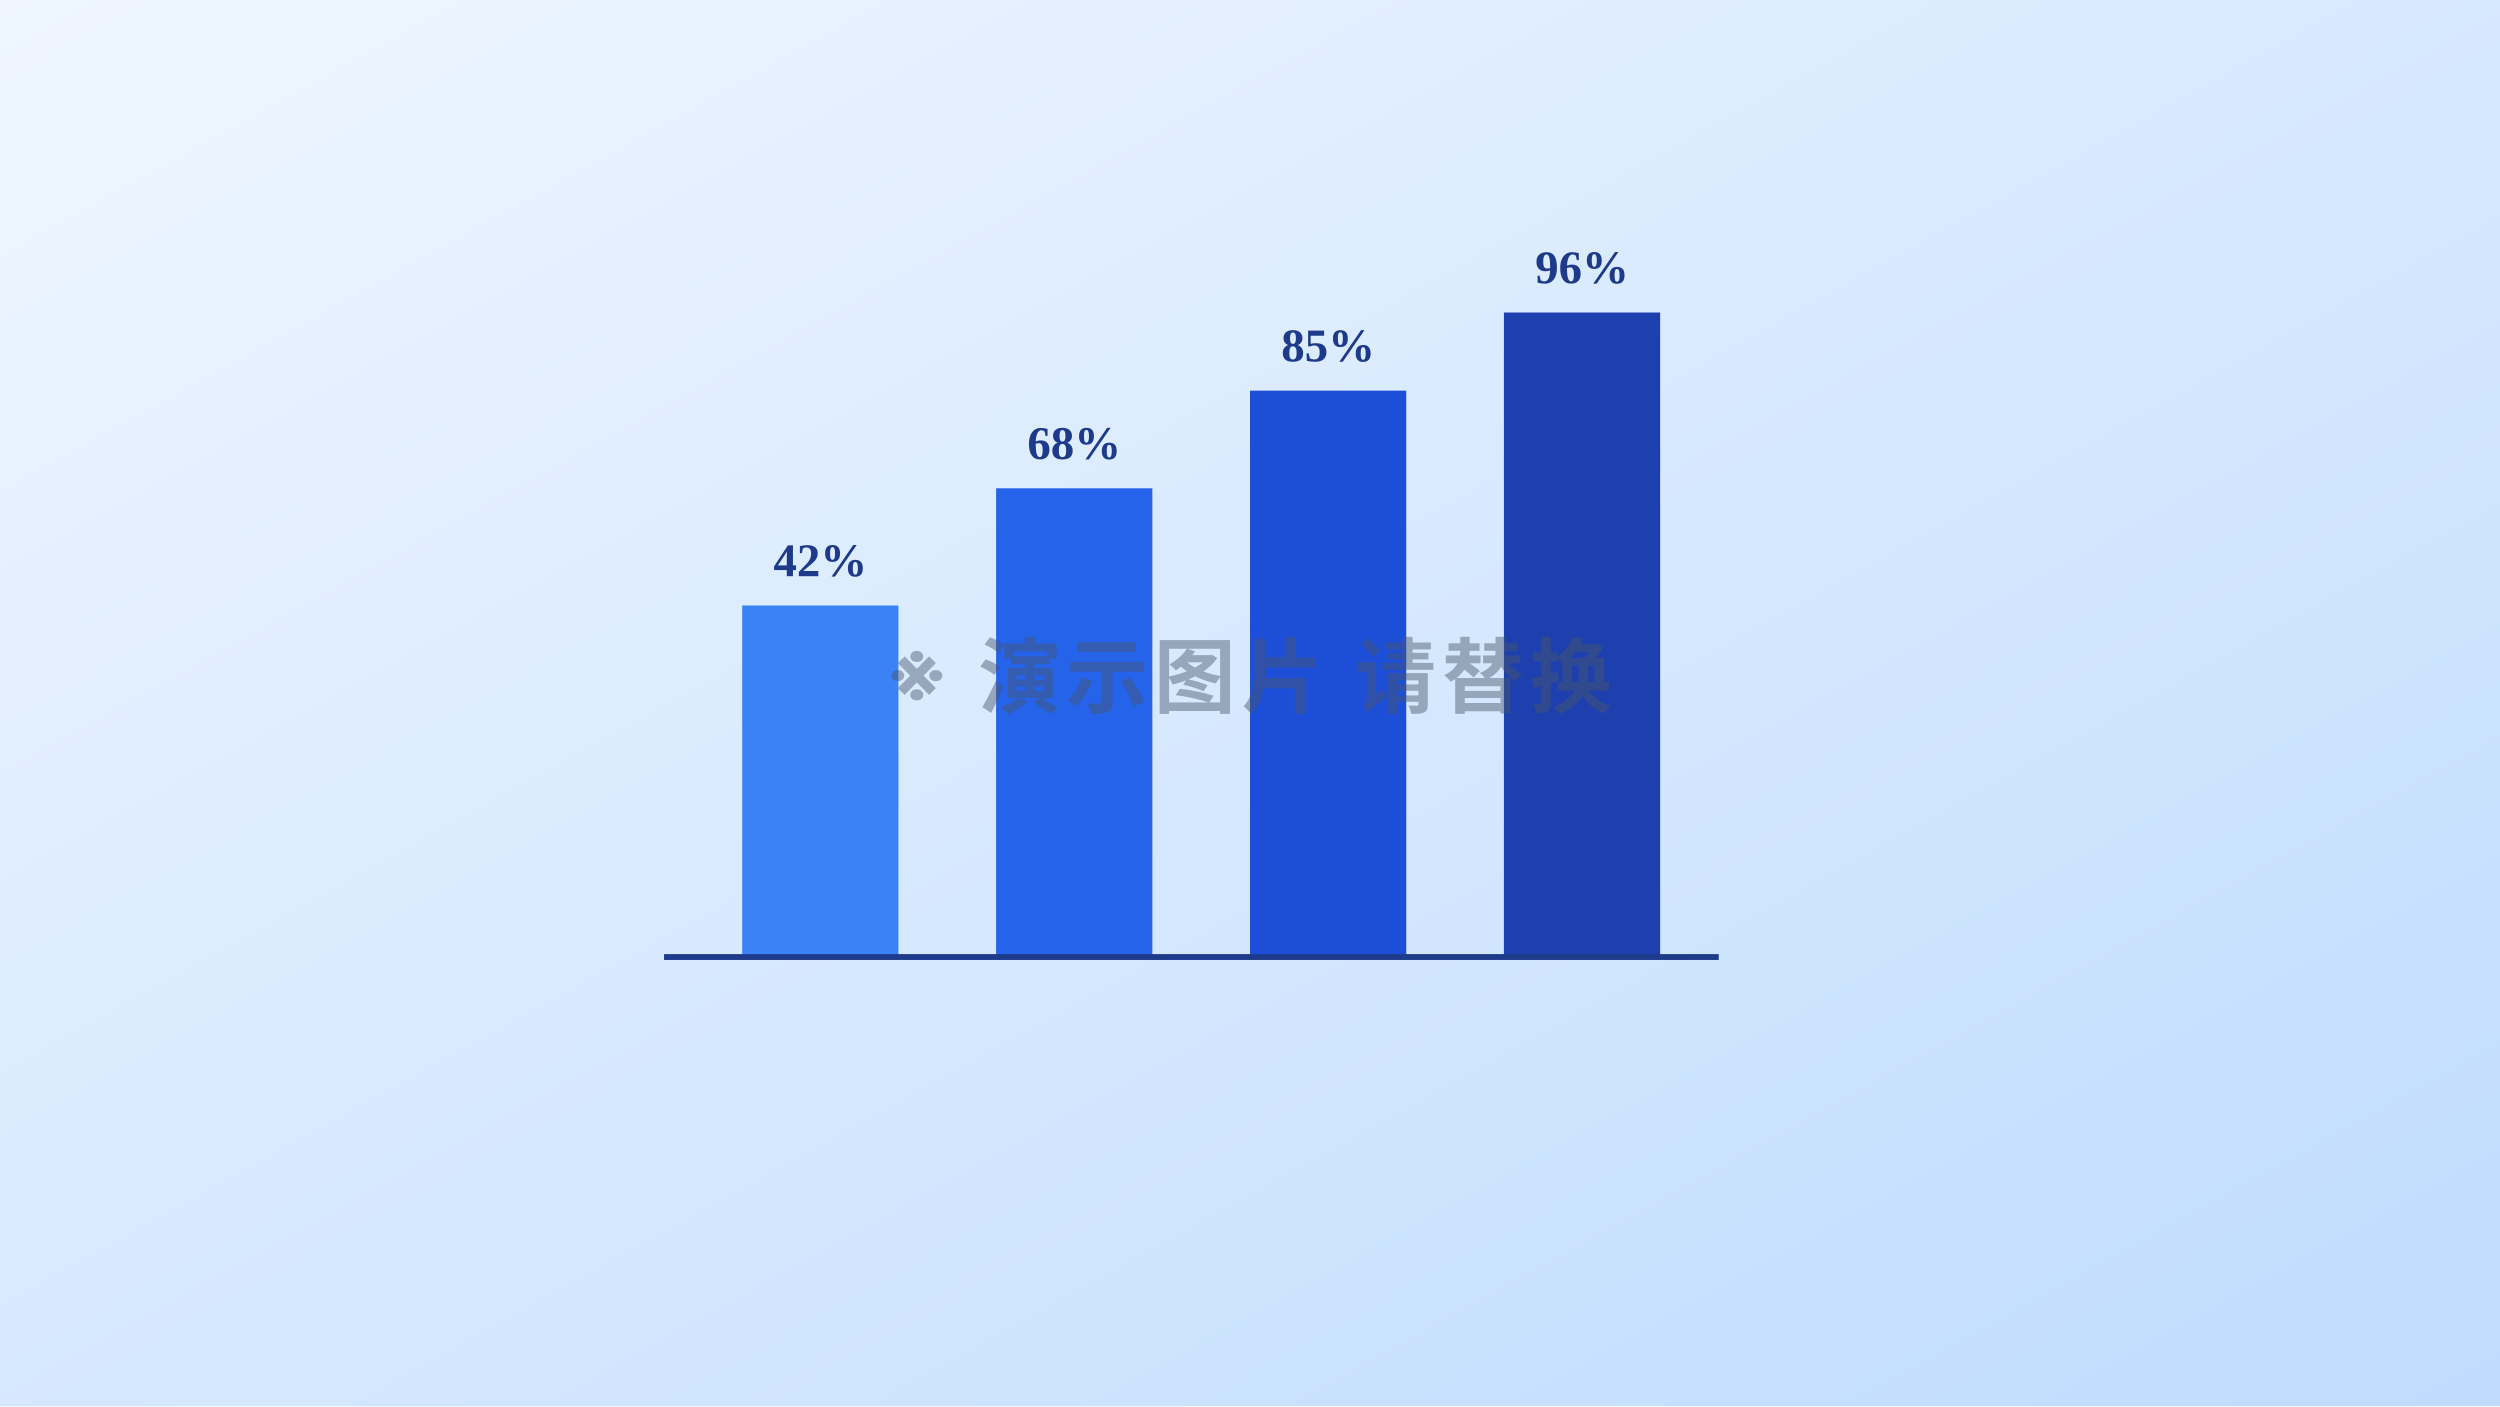
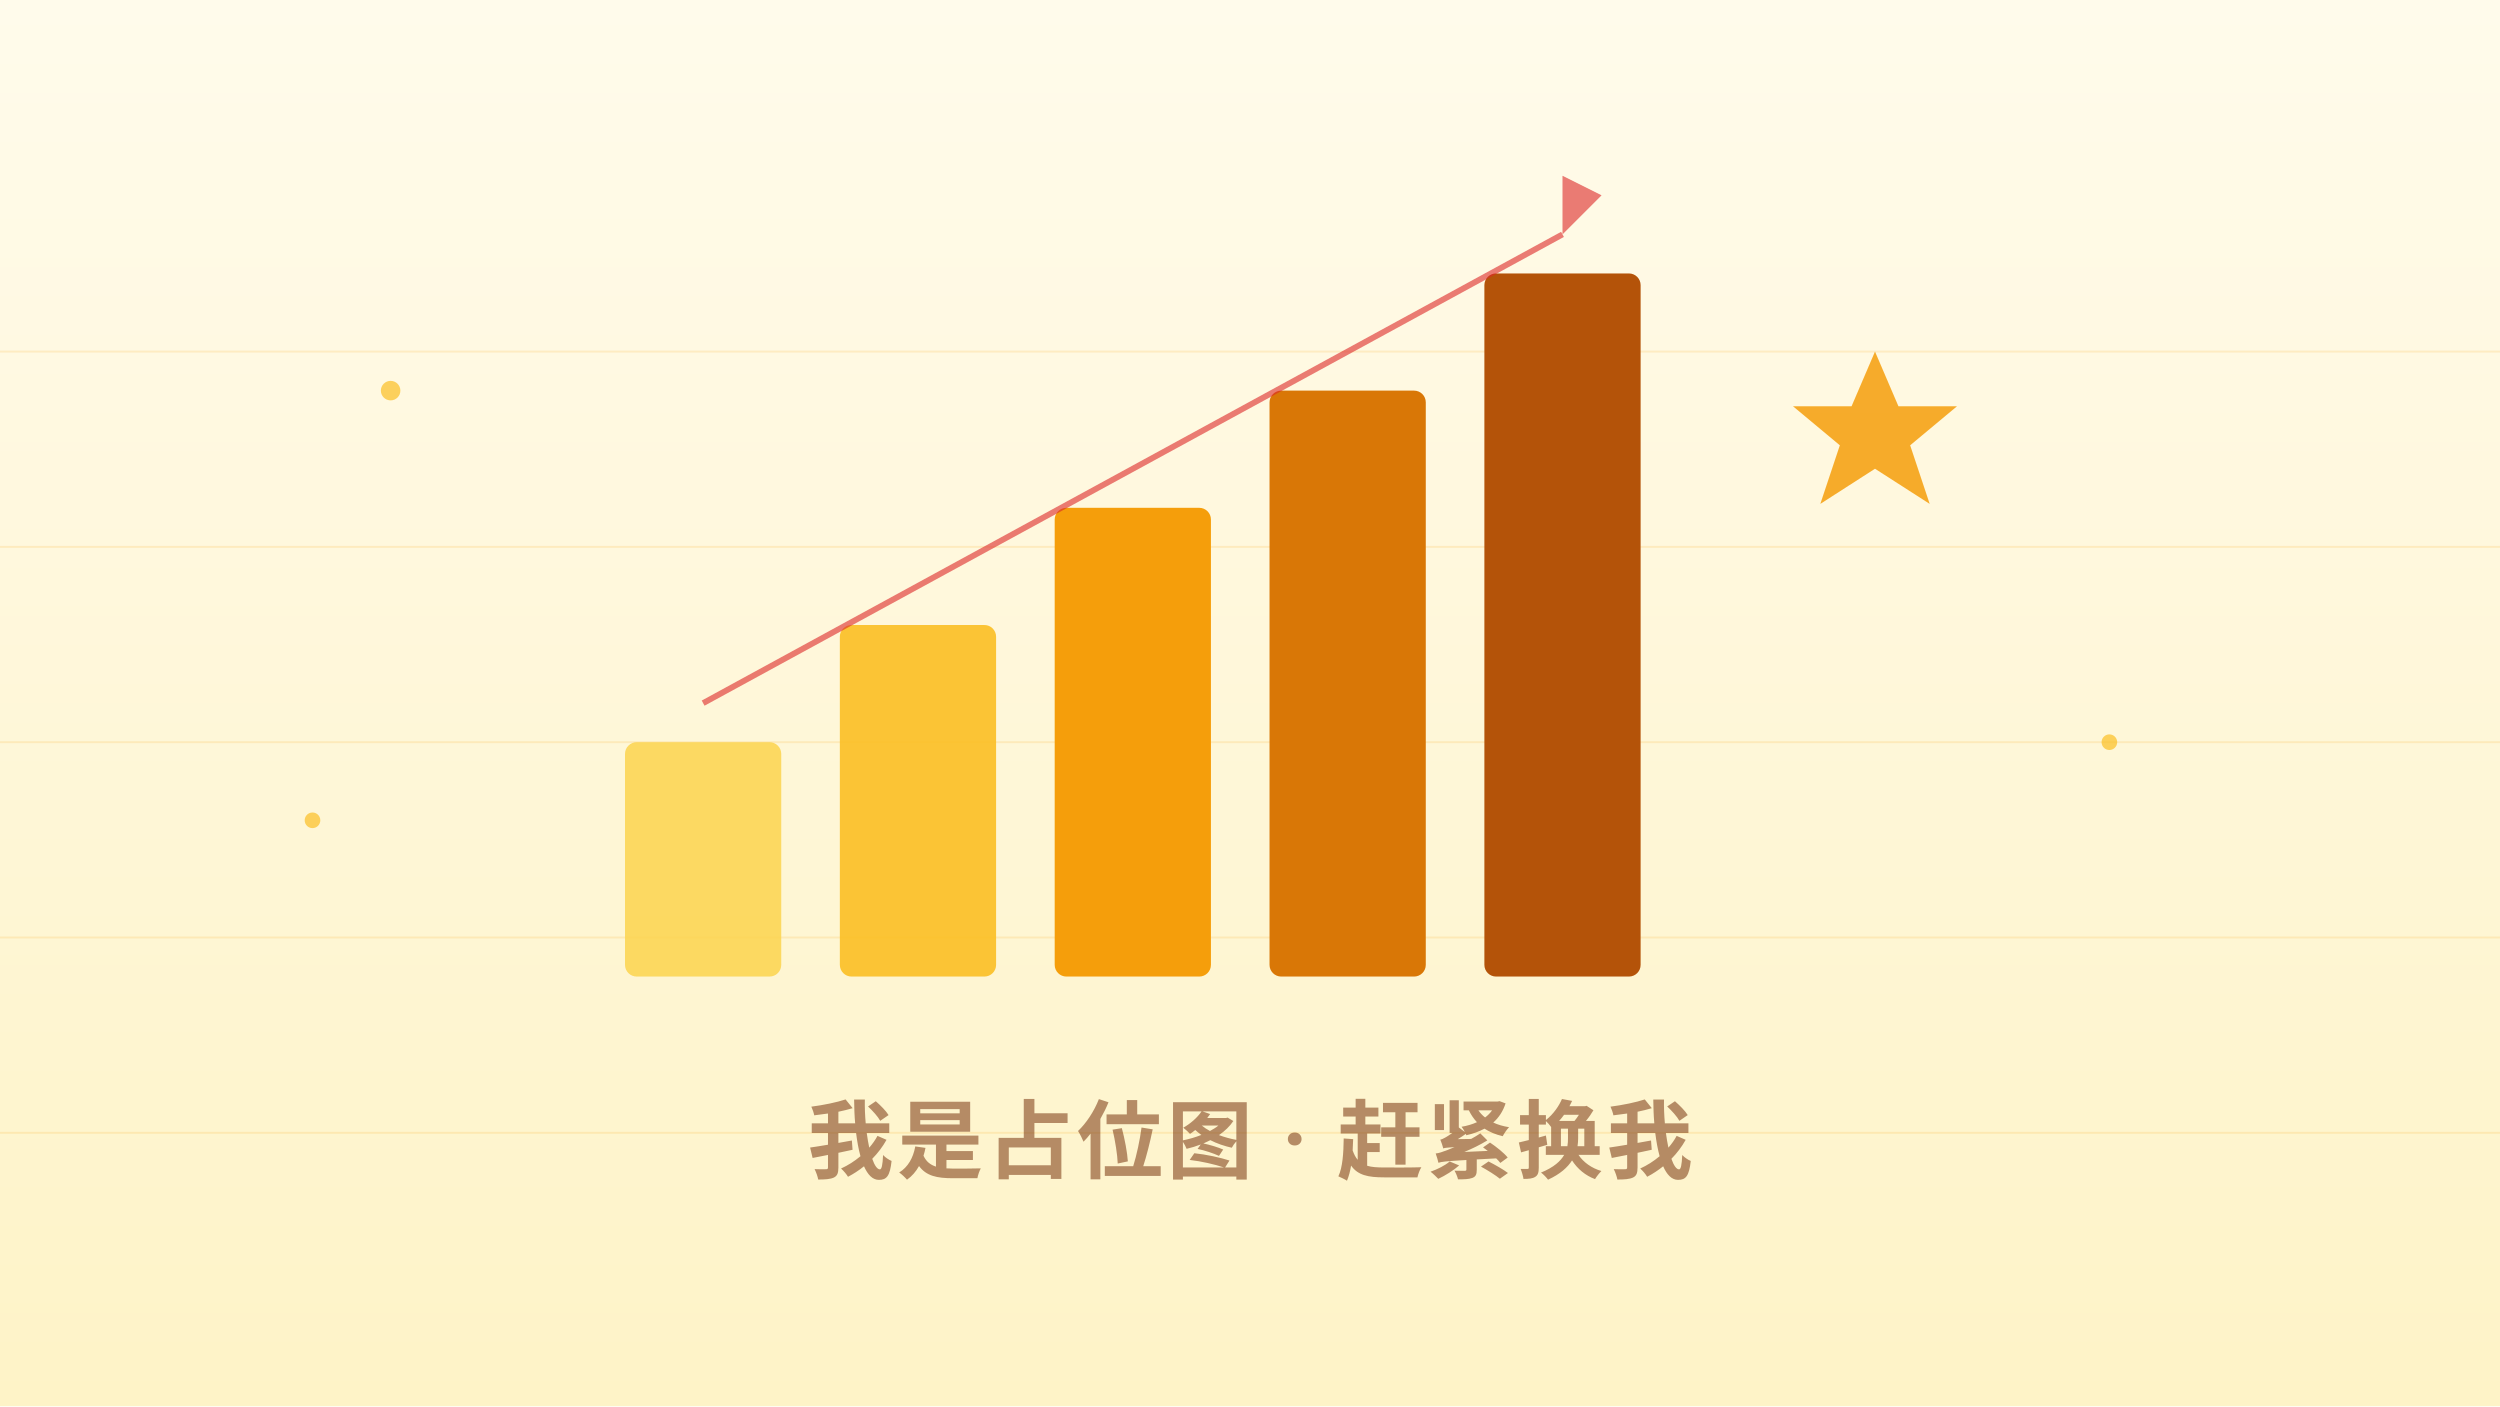
<svg xmlns="http://www.w3.org/2000/svg" viewBox="0 0 1280 720" width="1280" height="720">
  <defs>
-     <linearGradient id="bg" x1="0" y1="0" x2="1" y2="1">
-       <stop offset="0%" stop-color="#EFF6FF" />
-       <stop offset="100%" stop-color="#BFDBFE" />
+     <linearGradient id="bg" x1="0" y1="0" x2="0" y2="1">
+       <stop offset="0%" stop-color="#FFFBEB" />
+       <stop offset="100%" stop-color="#FEF3C7" />
    </linearGradient>
  </defs>
  <rect width="1280" height="720" fill="url(#bg)" />
-   <g transform="translate(640,360)">
-     <rect x="-260" y="-50" width="80" height="180" fill="#3B82F6" />
-     <rect x="-130" y="-110" width="80" height="240" fill="#2563EB" />
-     <rect x="0" y="-160" width="80" height="290" fill="#1D4ED8" />
-     <rect x="130" y="-200" width="80" height="330" fill="#1E40AF" />
-     <line x1="-300" y1="130" x2="240" y2="130" stroke="#1E3A8A" stroke-width="3" />
-     <text x="-220" y="-65" text-anchor="middle" font-size="24" font-weight="900" fill="#1E3A8A">42%</text>
-     <text x="-90" y="-125" text-anchor="middle" font-size="24" font-weight="900" fill="#1E3A8A">68%</text>
-     <text x="40" y="-175" text-anchor="middle" font-size="24" font-weight="900" fill="#1E3A8A">85%</text>
-     <text x="170" y="-215" text-anchor="middle" font-size="24" font-weight="900" fill="#1E3A8A">96%</text>
+   <g stroke="#F59E0B" stroke-width="1" opacity="0.15">
+     <line x1="0" y1="180" x2="1280" y2="180" />
+     <line x1="0" y1="280" x2="1280" y2="280" />
+     <line x1="0" y1="380" x2="1280" y2="380" />
+     <line x1="0" y1="480" x2="1280" y2="480" />
+     <line x1="0" y1="580" x2="1280" y2="580" />
  </g>
-   <g opacity="0.45">
-     <text x="640" y="360" text-anchor="middle" font-family="-apple-system,Segoe UI,Roboto,PingFang SC,Microsoft YaHei,sans-serif" font-size="42" font-weight="700" fill="#475569" letter-spacing="3">
-       ※ 演示图片 请替换
+   <g>
+     <rect x="320" y="380" width="80" height="120" rx="6" fill="#FCD34D" opacity="0.85" />
+     <rect x="430" y="320" width="80" height="180" rx="6" fill="#FBBF24" opacity="0.9" />
+     <rect x="540" y="260" width="80" height="240" rx="6" fill="#F59E0B" />
+     <rect x="650" y="200" width="80" height="300" rx="6" fill="#D97706" />
+     <rect x="760" y="140" width="80" height="360" rx="6" fill="#B45309" />
+   </g>
+   <polyline points="360,360 470,300 580,240 690,180 800,120" fill="none" stroke="#DC2626" stroke-width="3" opacity="0.6" />
+   <polygon points="800,120 820,100 800,90" fill="#DC2626" opacity="0.6" />
+   <g transform="translate(960 220)" fill="#F59E0B" opacity="0.85">
+     <polygon points="0,-40 12,-12 42,-12 18,8 28,38 0,20 -28,38 -18,8 -42,-12 -12,-12" />
+   </g>
+   <g fill="#FBBF24" opacity="0.7">
+     <circle cx="200" cy="200" r="5" />
+     <circle cx="1080" cy="380" r="4" />
+     <circle cx="160" cy="420" r="4" />
+   </g>
+   <g opacity="0.55">
+     <text x="640" y="600" text-anchor="middle" font-family="-apple-system,Segoe UI,Roboto,PingFang SC,Microsoft YaHei,sans-serif" font-size="44" font-weight="700" fill="#78350F" letter-spacing="2">
+       我是占位图 · 赶紧换我
    </text>
  </g>
</svg>
